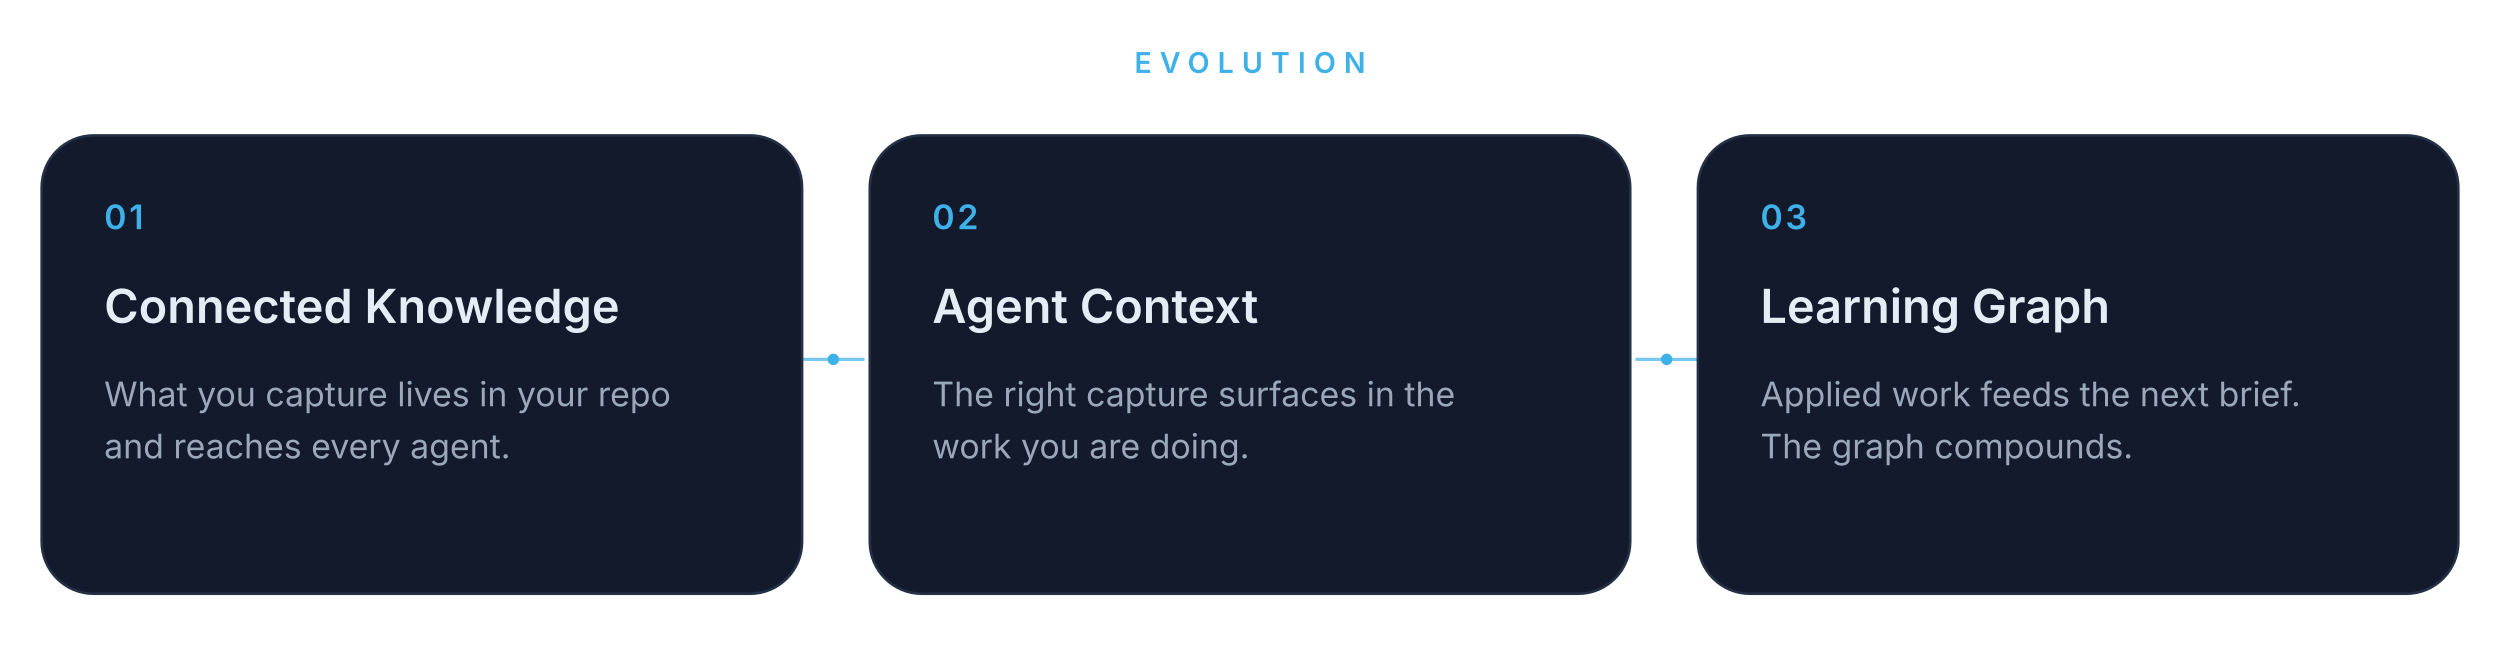
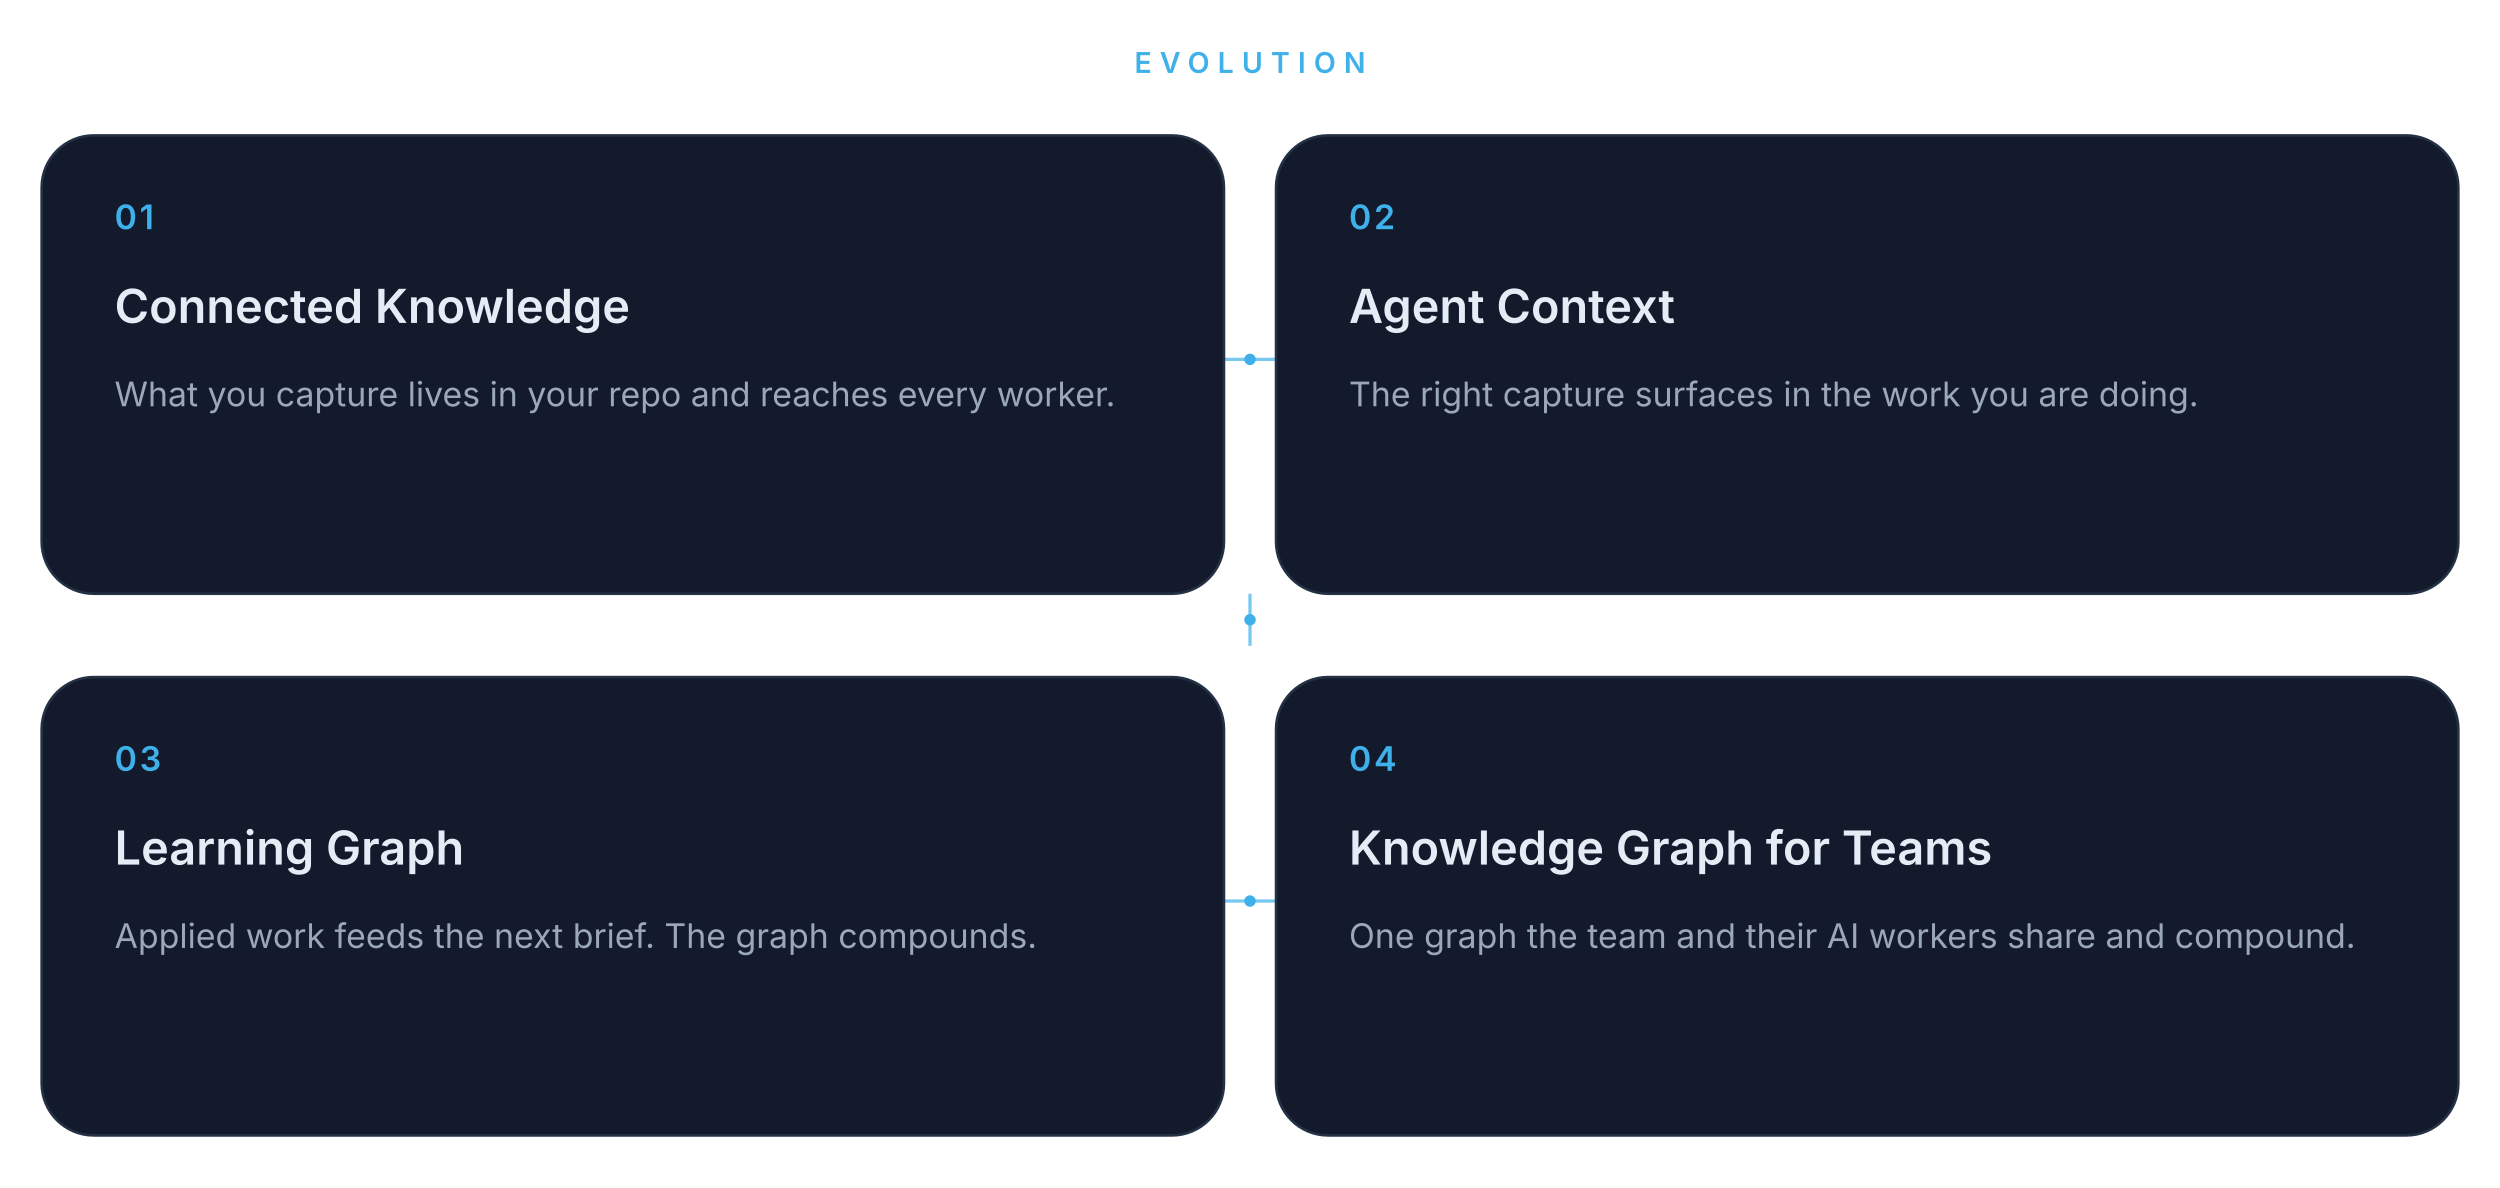
- <svg xmlns="http://www.w3.org/2000/svg" viewBox="0 0 960 248" role="img" aria-label="Evolution: Connected Knowledge, Agent Context, Learning Graph">
+ <svg xmlns="http://www.w3.org/2000/svg" viewBox="0 0 960 456" role="img" aria-label="Evolution: Connected Knowledge, Agent Context, Learning Graph, Knowledge Graph for Teams">
  <text x="480" y="28" text-anchor="middle" fill="#3EB0EA" font-family="ui-sans-serif, system-ui, -apple-system, Segoe UI, sans-serif" font-size="11" font-weight="600" letter-spacing="0.28em">EVOLUTION</text>
-   <line x1="308" y1="138" x2="332" y2="138" stroke="#3EB0EA" stroke-width="1.25" opacity="0.7" />
-   <circle cx="320" cy="138" r="2.2" fill="#3EB0EA" />
-   <line x1="628" y1="138" x2="652" y2="138" stroke="#3EB0EA" stroke-width="1.25" opacity="0.7" />
-   <circle cx="640" cy="138" r="2.2" fill="#3EB0EA" />
-   <rect x="16" y="52" width="292" height="176" rx="20" fill="#121a2c" stroke="#243044" />
-   <text x="40" y="88" fill="#3EB0EA" font-family="ui-sans-serif, system-ui, -apple-system, Segoe UI, sans-serif" font-size="13" font-weight="600" letter-spacing="0.08em">01</text>
-   <text x="40" y="124" fill="#E4EDF6" font-family="ui-sans-serif, system-ui, -apple-system, Segoe UI, sans-serif" font-size="18" font-weight="600">Connected Knowledge</text>
-   <text x="40" y="156" fill="#9aa8b8" font-family="ui-sans-serif, system-ui, -apple-system, Segoe UI, sans-serif" font-size="13">What you capture lives in your repo</text>
-   <text x="40" y="176" fill="#9aa8b8" font-family="ui-sans-serif, system-ui, -apple-system, Segoe UI, sans-serif" font-size="13">and reaches every agent.</text>
-   <rect x="334" y="52" width="292" height="176" rx="20" fill="#121a2c" stroke="#243044" />
-   <text x="358" y="88" fill="#3EB0EA" font-family="ui-sans-serif, system-ui, -apple-system, Segoe UI, sans-serif" font-size="13" font-weight="600" letter-spacing="0.08em">02</text>
-   <text x="358" y="124" fill="#E4EDF6" font-family="ui-sans-serif, system-ui, -apple-system, Segoe UI, sans-serif" font-size="18" font-weight="600">Agent Context</text>
-   <text x="358" y="156" fill="#9aa8b8" font-family="ui-sans-serif, system-ui, -apple-system, Segoe UI, sans-serif" font-size="13">The right capture surfaces in the</text>
-   <text x="358" y="176" fill="#9aa8b8" font-family="ui-sans-serif, system-ui, -apple-system, Segoe UI, sans-serif" font-size="13">work you are doing.</text>
-   <rect x="652" y="52" width="292" height="176" rx="20" fill="#121a2c" stroke="#243044" />
-   <text x="676" y="88" fill="#3EB0EA" font-family="ui-sans-serif, system-ui, -apple-system, Segoe UI, sans-serif" font-size="13" font-weight="600" letter-spacing="0.08em">03</text>
-   <text x="676" y="124" fill="#E4EDF6" font-family="ui-sans-serif, system-ui, -apple-system, Segoe UI, sans-serif" font-size="18" font-weight="600">Learning Graph</text>
-   <text x="676" y="156" fill="#9aa8b8" font-family="ui-sans-serif, system-ui, -apple-system, Segoe UI, sans-serif" font-size="13">Applied work feeds the next brief.</text>
-   <text x="676" y="176" fill="#9aa8b8" font-family="ui-sans-serif, system-ui, -apple-system, Segoe UI, sans-serif" font-size="13">The graph compounds.</text>
+   <line x1="470" y1="138" x2="490" y2="138" stroke="#3EB0EA" stroke-width="1.25" opacity="0.7" />
+   <circle cx="480" cy="138" r="2.2" fill="#3EB0EA" />
+   <line x1="480" y1="228" x2="480" y2="248" stroke="#3EB0EA" stroke-width="1.25" opacity="0.7" />
+   <circle cx="480" cy="238" r="2.2" fill="#3EB0EA" />
+   <line x1="470" y1="346" x2="490" y2="346" stroke="#3EB0EA" stroke-width="1.25" opacity="0.7" />
+   <circle cx="480" cy="346" r="2.2" fill="#3EB0EA" />
+   <rect x="16" y="52" width="454" height="176" rx="20" fill="#121a2c" stroke="#243044" />
+   <text x="44" y="88" fill="#3EB0EA" font-family="ui-sans-serif, system-ui, -apple-system, Segoe UI, sans-serif" font-size="13" font-weight="600" letter-spacing="0.08em">01</text>
+   <text x="44" y="124" fill="#E4EDF6" font-family="ui-sans-serif, system-ui, -apple-system, Segoe UI, sans-serif" font-size="18" font-weight="600">Connected Knowledge</text>
+   <text x="44" y="156" fill="#9aa8b8" font-family="ui-sans-serif, system-ui, -apple-system, Segoe UI, sans-serif" font-size="13">What you capture lives in your repo and reaches every worker.</text>
+   <rect x="490" y="52" width="454" height="176" rx="20" fill="#121a2c" stroke="#243044" />
+   <text x="518" y="88" fill="#3EB0EA" font-family="ui-sans-serif, system-ui, -apple-system, Segoe UI, sans-serif" font-size="13" font-weight="600" letter-spacing="0.08em">02</text>
+   <text x="518" y="124" fill="#E4EDF6" font-family="ui-sans-serif, system-ui, -apple-system, Segoe UI, sans-serif" font-size="18" font-weight="600">Agent Context</text>
+   <text x="518" y="156" fill="#9aa8b8" font-family="ui-sans-serif, system-ui, -apple-system, Segoe UI, sans-serif" font-size="13">The right capture surfaces in the work you are doing.</text>
+   <rect x="16" y="260" width="454" height="176" rx="20" fill="#121a2c" stroke="#243044" />
+   <text x="44" y="296" fill="#3EB0EA" font-family="ui-sans-serif, system-ui, -apple-system, Segoe UI, sans-serif" font-size="13" font-weight="600" letter-spacing="0.08em">03</text>
+   <text x="44" y="332" fill="#E4EDF6" font-family="ui-sans-serif, system-ui, -apple-system, Segoe UI, sans-serif" font-size="18" font-weight="600">Learning Graph</text>
+   <text x="44" y="364" fill="#9aa8b8" font-family="ui-sans-serif, system-ui, -apple-system, Segoe UI, sans-serif" font-size="13">Applied work feeds the next brief. The graph compounds.</text>
+   <rect x="490" y="260" width="454" height="176" rx="20" fill="#121a2c" stroke="#243044" />
+   <text x="518" y="296" fill="#3EB0EA" font-family="ui-sans-serif, system-ui, -apple-system, Segoe UI, sans-serif" font-size="13" font-weight="600" letter-spacing="0.08em">04</text>
+   <text x="518" y="332" fill="#E4EDF6" font-family="ui-sans-serif, system-ui, -apple-system, Segoe UI, sans-serif" font-size="18" font-weight="600">Knowledge Graph for Teams</text>
+   <text x="518" y="364" fill="#9aa8b8" font-family="ui-sans-serif, system-ui, -apple-system, Segoe UI, sans-serif" font-size="13">One graph the team and their AI workers share and compound.</text>
</svg>
